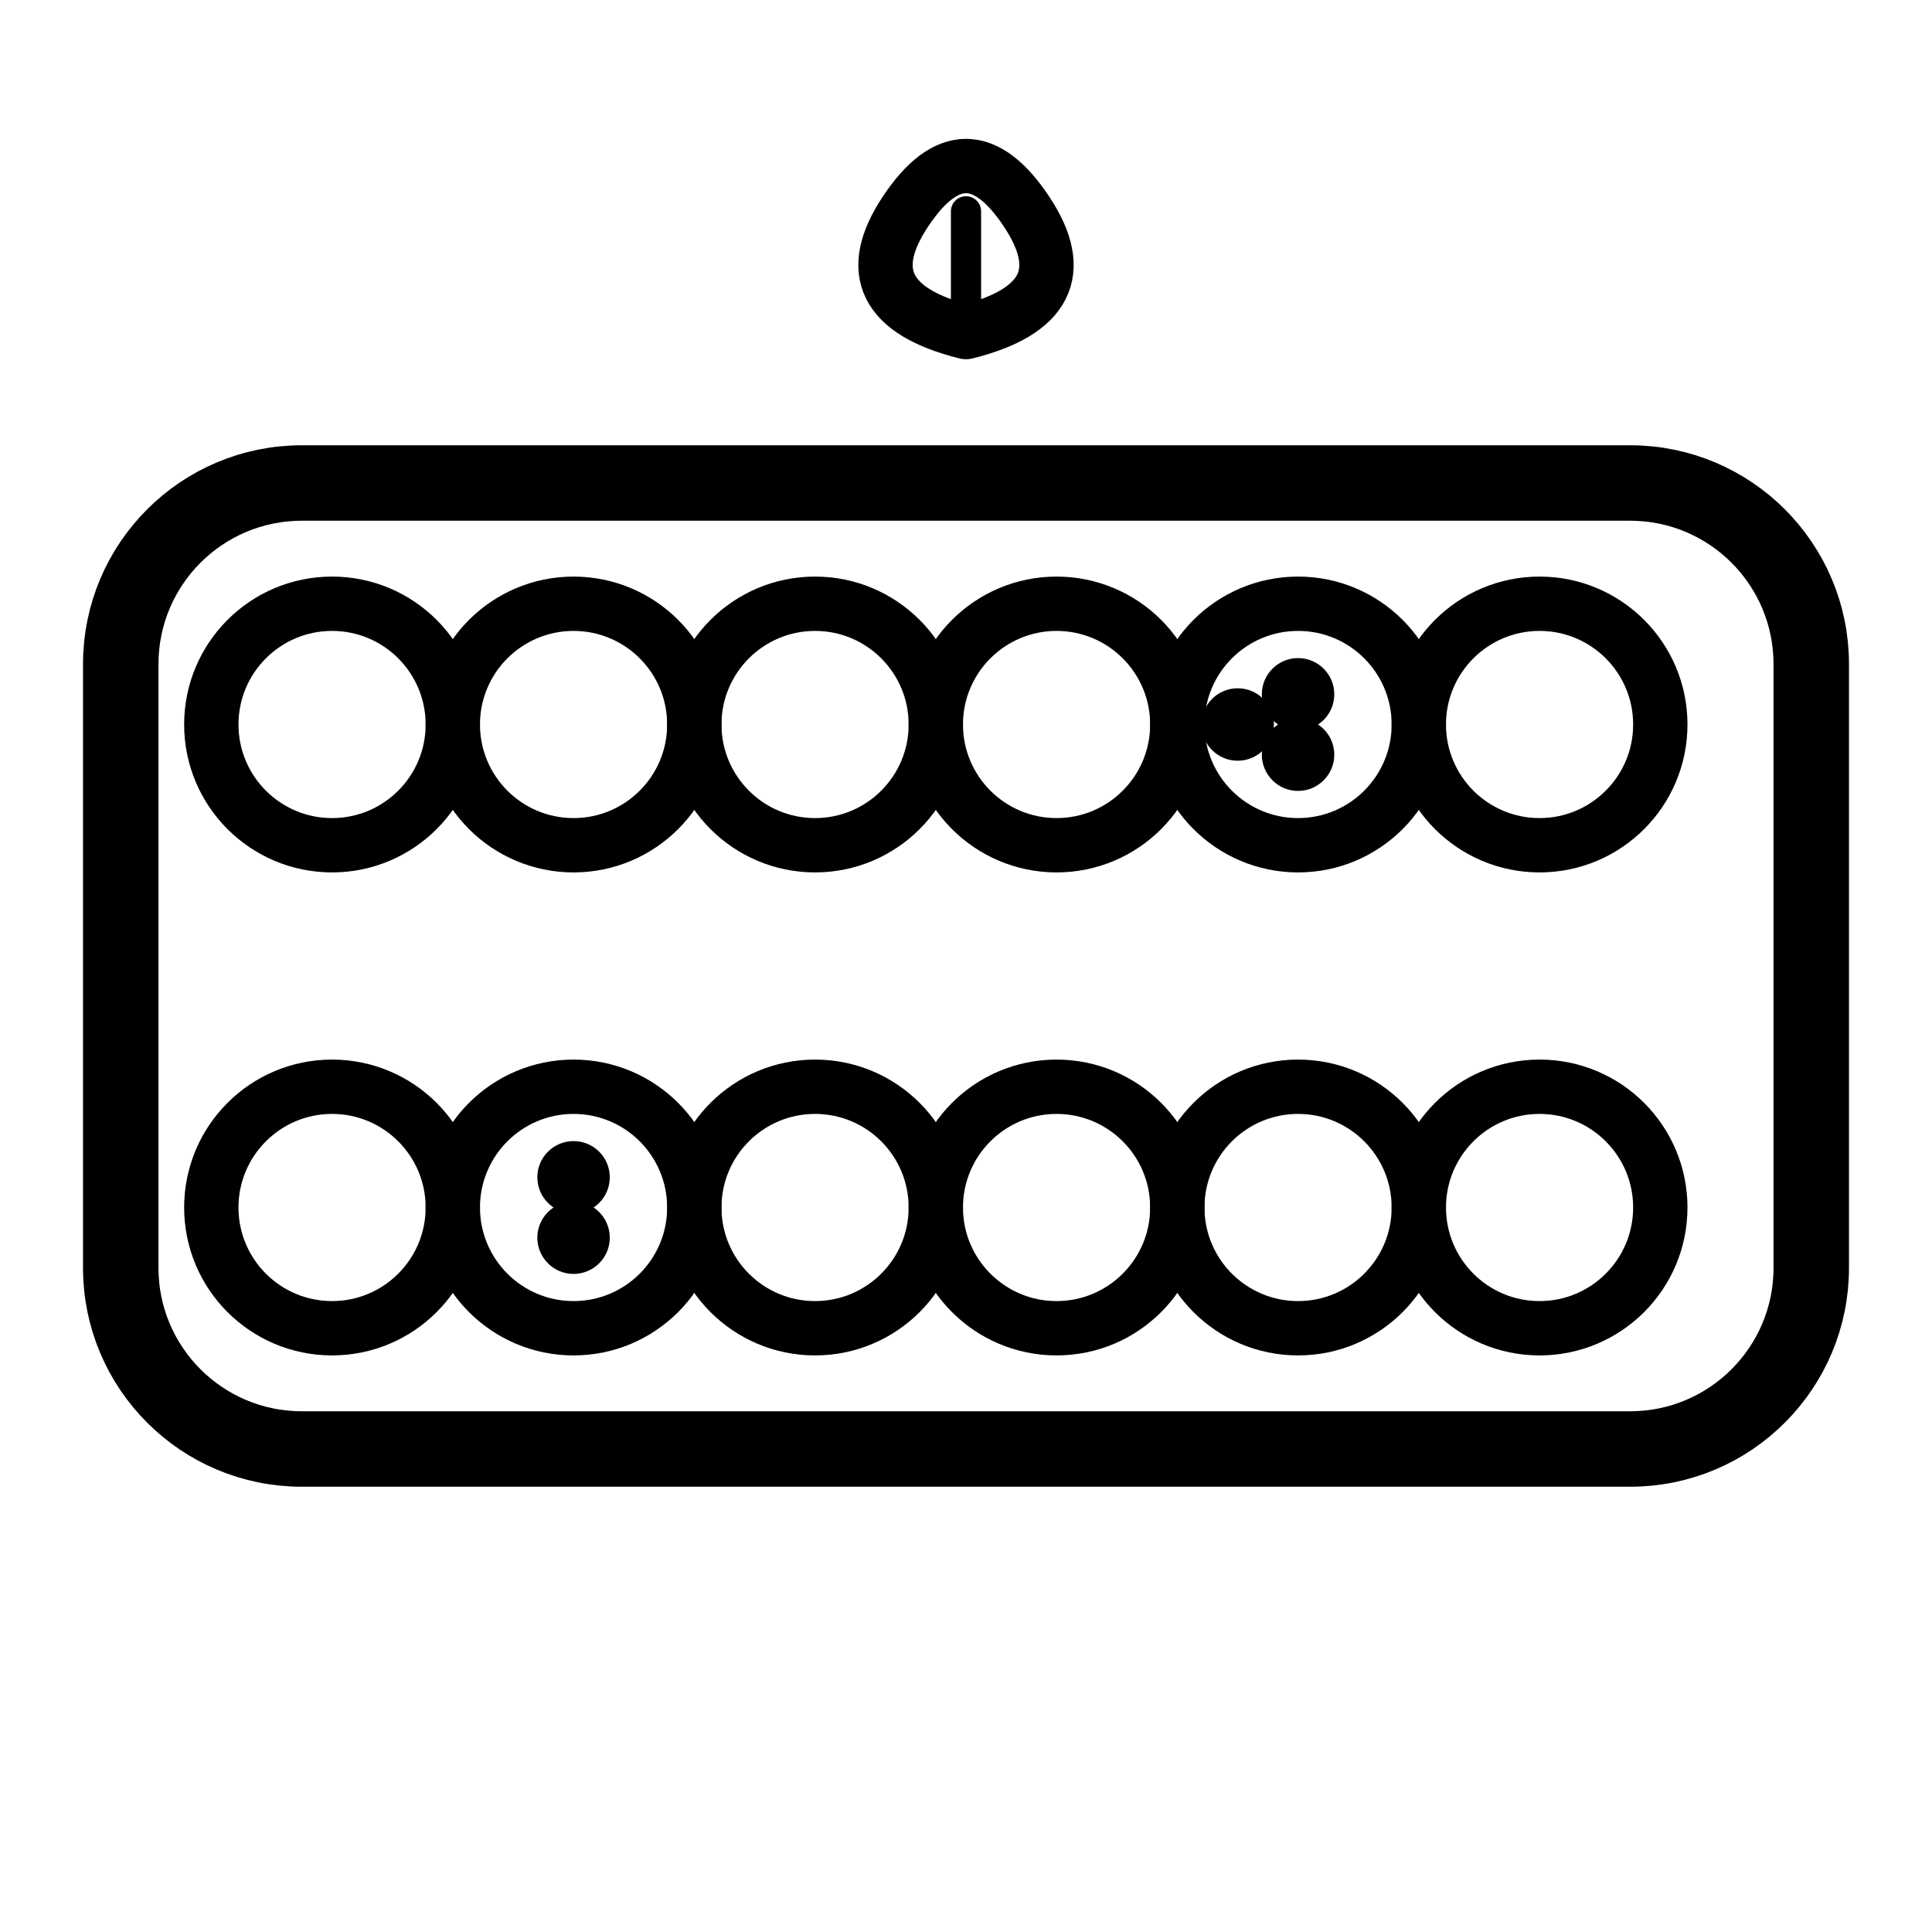
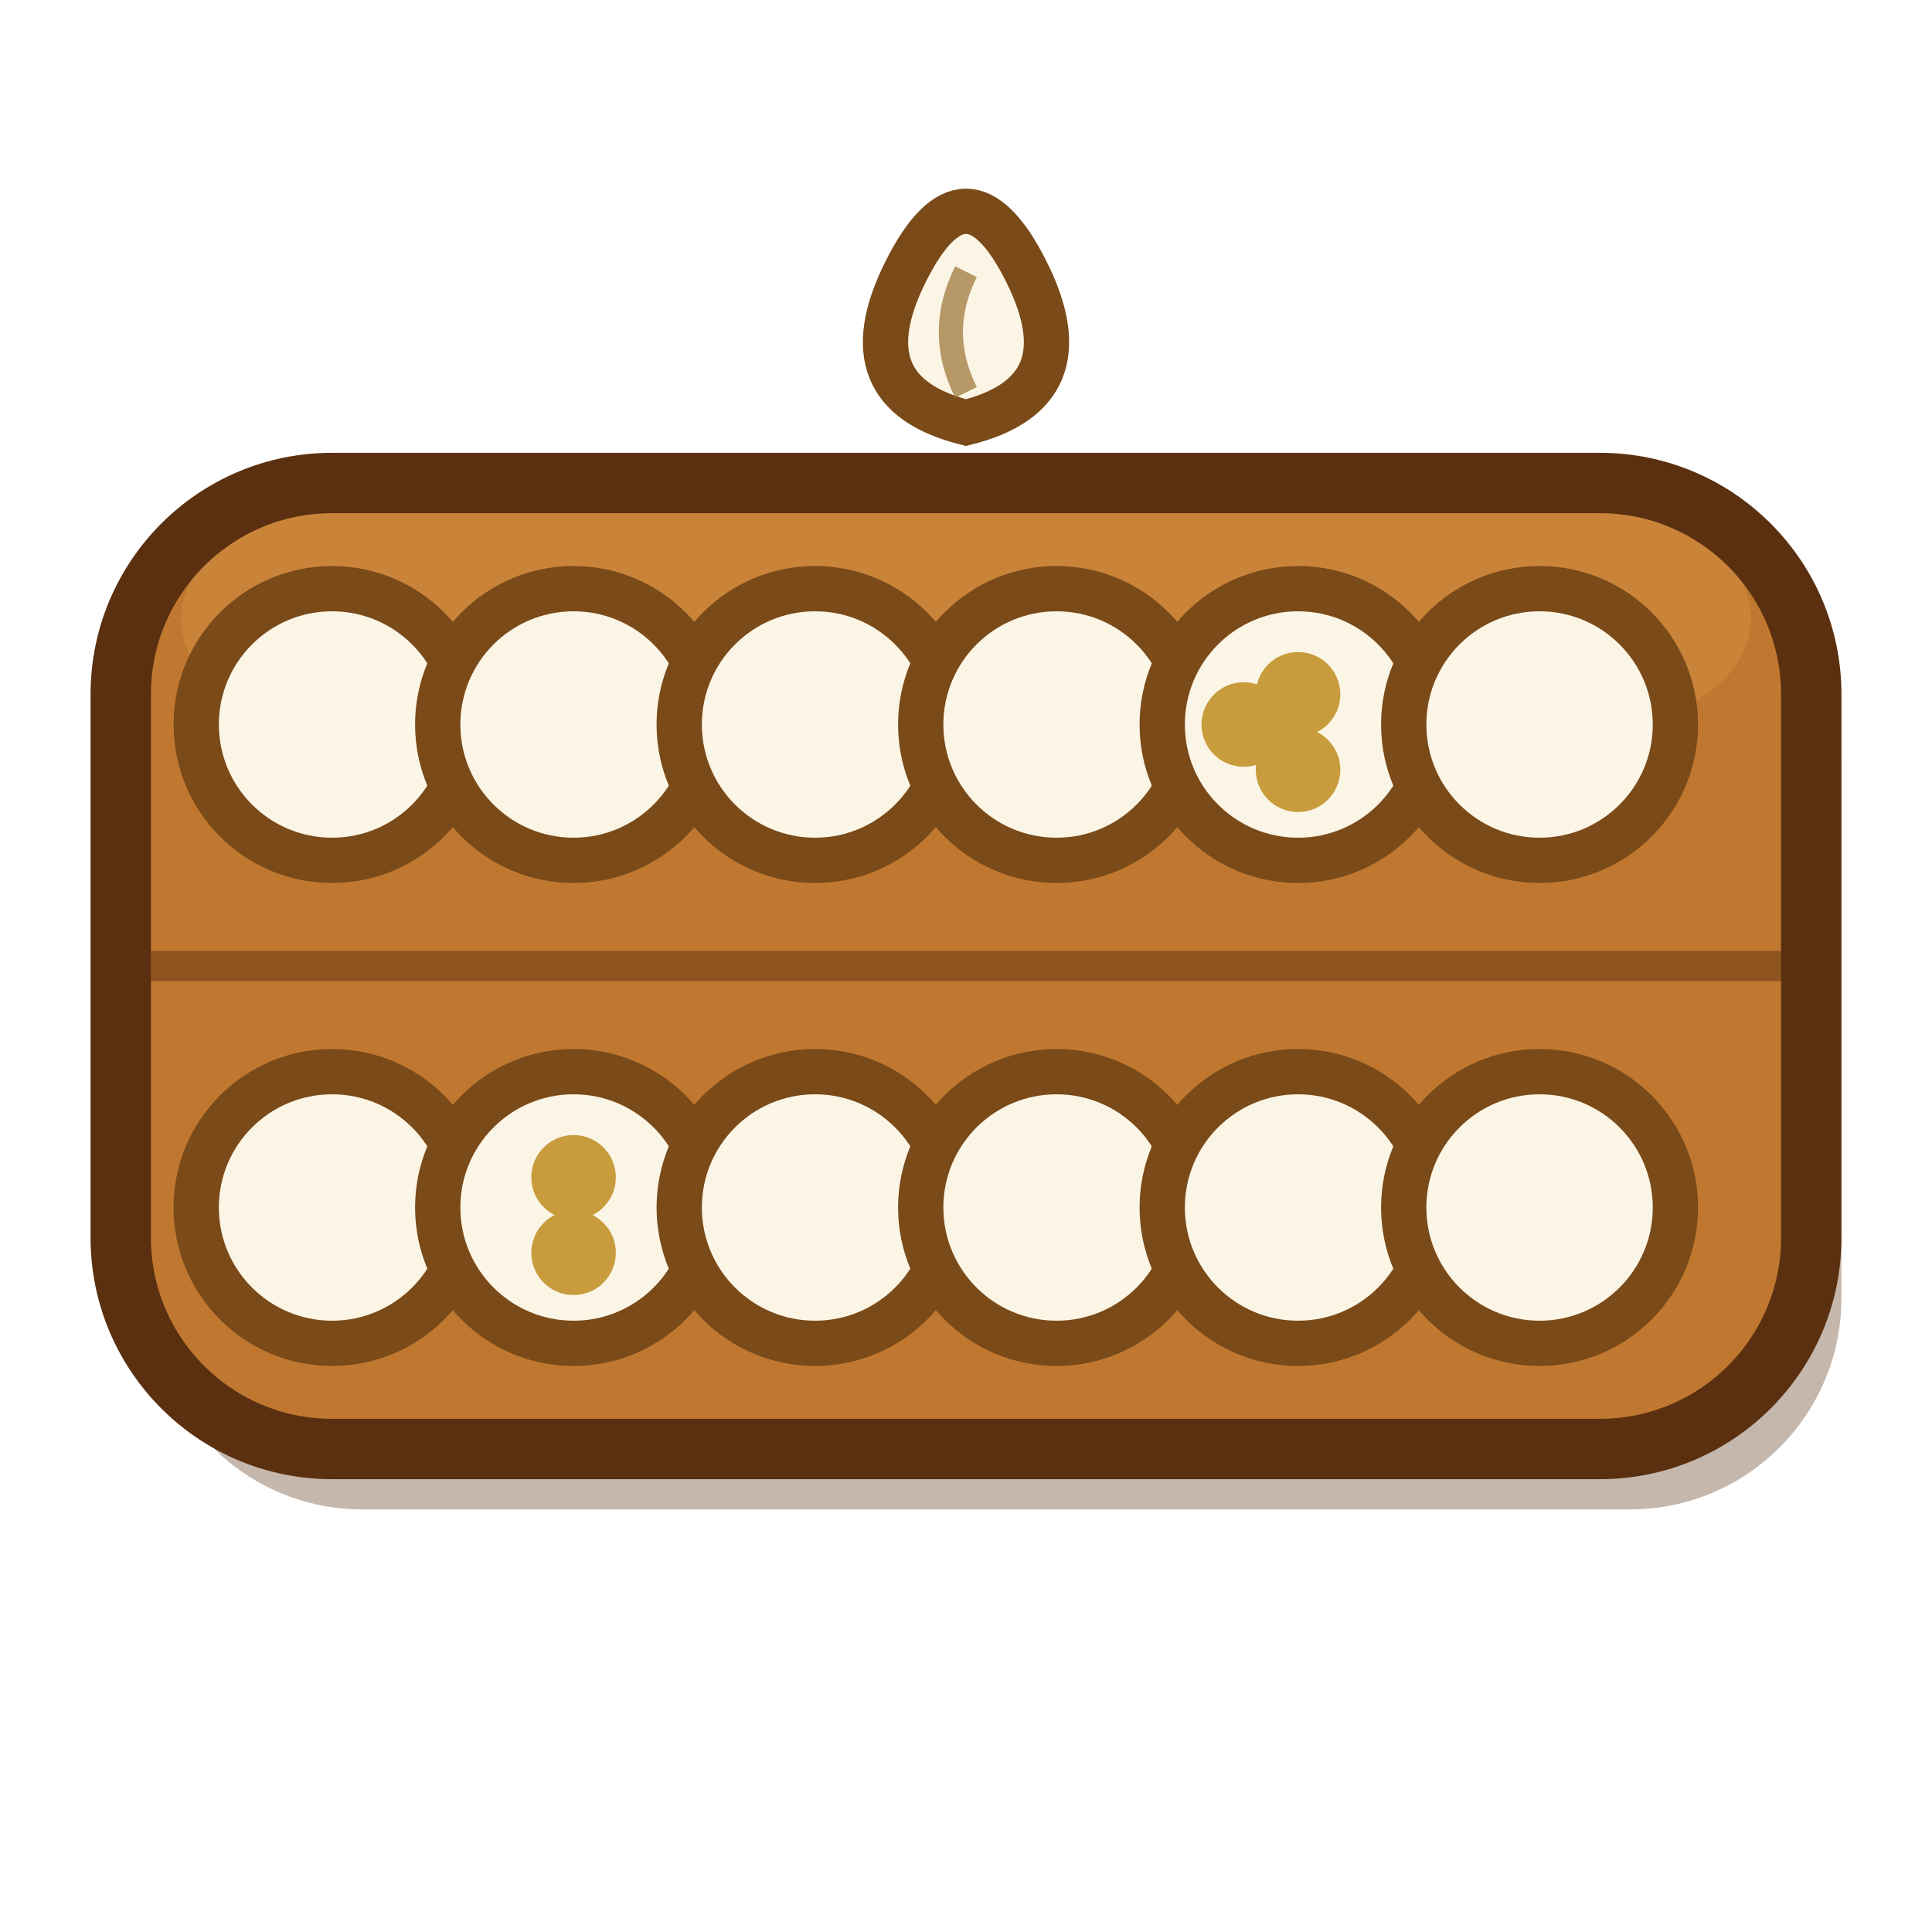
- <svg xmlns="http://www.w3.org/2000/svg" viewBox="0 0 64 64" fill="none" stroke="currentColor" stroke-linecap="round" stroke-linejoin="round">
-   <rect x="4" y="16" width="56" height="32" rx="6" stroke-width="2.5" />
-   <circle cx="11" cy="24" r="4" stroke-width="1.8" />
-   <circle cx="19" cy="24" r="4" stroke-width="1.8" />
-   <circle cx="27" cy="24" r="4" stroke-width="1.8" />
-   <circle cx="35" cy="24" r="4" stroke-width="1.8" />
-   <circle cx="43" cy="24" r="4" stroke-width="1.8" />
-   <circle cx="51" cy="24" r="4" stroke-width="1.8" />
-   <circle cx="11" cy="40" r="4" stroke-width="1.8" />
-   <circle cx="19" cy="40" r="4" stroke-width="1.8" />
-   <circle cx="27" cy="40" r="4" stroke-width="1.8" />
-   <circle cx="35" cy="40" r="4" stroke-width="1.8" />
-   <circle cx="43" cy="40" r="4" stroke-width="1.8" />
-   <circle cx="51" cy="40" r="4" stroke-width="1.8" />
-   <path d="M30,7 Q32,4 34,7 Q36,10 32,11 Q28,10 30,7 Z" stroke-width="1.8" fill="none" />
-   <line x1="32" y1="7" x2="32" y2="11" stroke-width="1" />
-   <circle cx="19" cy="39" r="1.2" fill="currentColor" stroke="none" />
-   <circle cx="19" cy="41" r="1.2" fill="currentColor" stroke="none" />
-   <circle cx="43" cy="23" r="1.2" fill="currentColor" stroke="none" />
-   <circle cx="43" cy="25" r="1.2" fill="currentColor" stroke="none" />
-   <circle cx="41" cy="24" r="1.2" fill="currentColor" stroke="none" />
+ <svg xmlns="http://www.w3.org/2000/svg" viewBox="0 0 64 64">
+   <rect x="5" y="18" width="56" height="32" rx="7" fill="#5a3010" opacity="0.35" />
+   <rect x="4" y="16" width="56" height="32" rx="7" fill="#c07830" />
+   <rect x="6" y="17" width="52" height="7" rx="5" fill="#e0a050" opacity="0.3" />
+   <rect x="4" y="16" width="56" height="32" rx="7" fill="none" stroke="#5a3010" stroke-width="2" />
+   <line x1="4" y1="32" x2="60" y2="32" stroke="#5a3010" stroke-width="1" opacity="0.5" />
+   <circle cx="11" cy="24" r="4.5" fill="#FBF5E6" stroke="#7a4a18" stroke-width="1.5" />
+   <circle cx="19" cy="24" r="4.5" fill="#FBF5E6" stroke="#7a4a18" stroke-width="1.5" />
+   <circle cx="27" cy="24" r="4.5" fill="#FBF5E6" stroke="#7a4a18" stroke-width="1.5" />
+   <circle cx="35" cy="24" r="4.5" fill="#FBF5E6" stroke="#7a4a18" stroke-width="1.5" />
+   <circle cx="43" cy="24" r="4.5" fill="#FBF5E6" stroke="#7a4a18" stroke-width="1.5" />
+   <circle cx="51" cy="24" r="4.5" fill="#FBF5E6" stroke="#7a4a18" stroke-width="1.5" />
+   <circle cx="11" cy="40" r="4.5" fill="#FBF5E6" stroke="#7a4a18" stroke-width="1.5" />
+   <circle cx="19" cy="40" r="4.5" fill="#FBF5E6" stroke="#7a4a18" stroke-width="1.5" />
+   <circle cx="27" cy="40" r="4.5" fill="#FBF5E6" stroke="#7a4a18" stroke-width="1.5" />
+   <circle cx="35" cy="40" r="4.5" fill="#FBF5E6" stroke="#7a4a18" stroke-width="1.5" />
+   <circle cx="43" cy="40" r="4.5" fill="#FBF5E6" stroke="#7a4a18" stroke-width="1.5" />
+   <circle cx="51" cy="40" r="4.5" fill="#FBF5E6" stroke="#7a4a18" stroke-width="1.5" />
+   <circle cx="19" cy="39" r="1.4" fill="#C89B3C" />
+   <circle cx="19" cy="41.5" r="1.4" fill="#C89B3C" />
+   <circle cx="43" cy="23" r="1.4" fill="#C89B3C" />
+   <circle cx="43" cy="25.5" r="1.4" fill="#C89B3C" />
+   <circle cx="41.2" cy="24" r="1.4" fill="#C89B3C" />
+   <path d="M30,9 Q32,5 34,9 Q36,13 32,14 Q28,13 30,9 Z" fill="#FBF5E6" stroke="#7a4a18" stroke-width="1.5" />
+   <path d="M32,9 Q31,11 32,13" stroke="#9a7030" stroke-width="0.8" fill="none" opacity="0.7" />
</svg>
